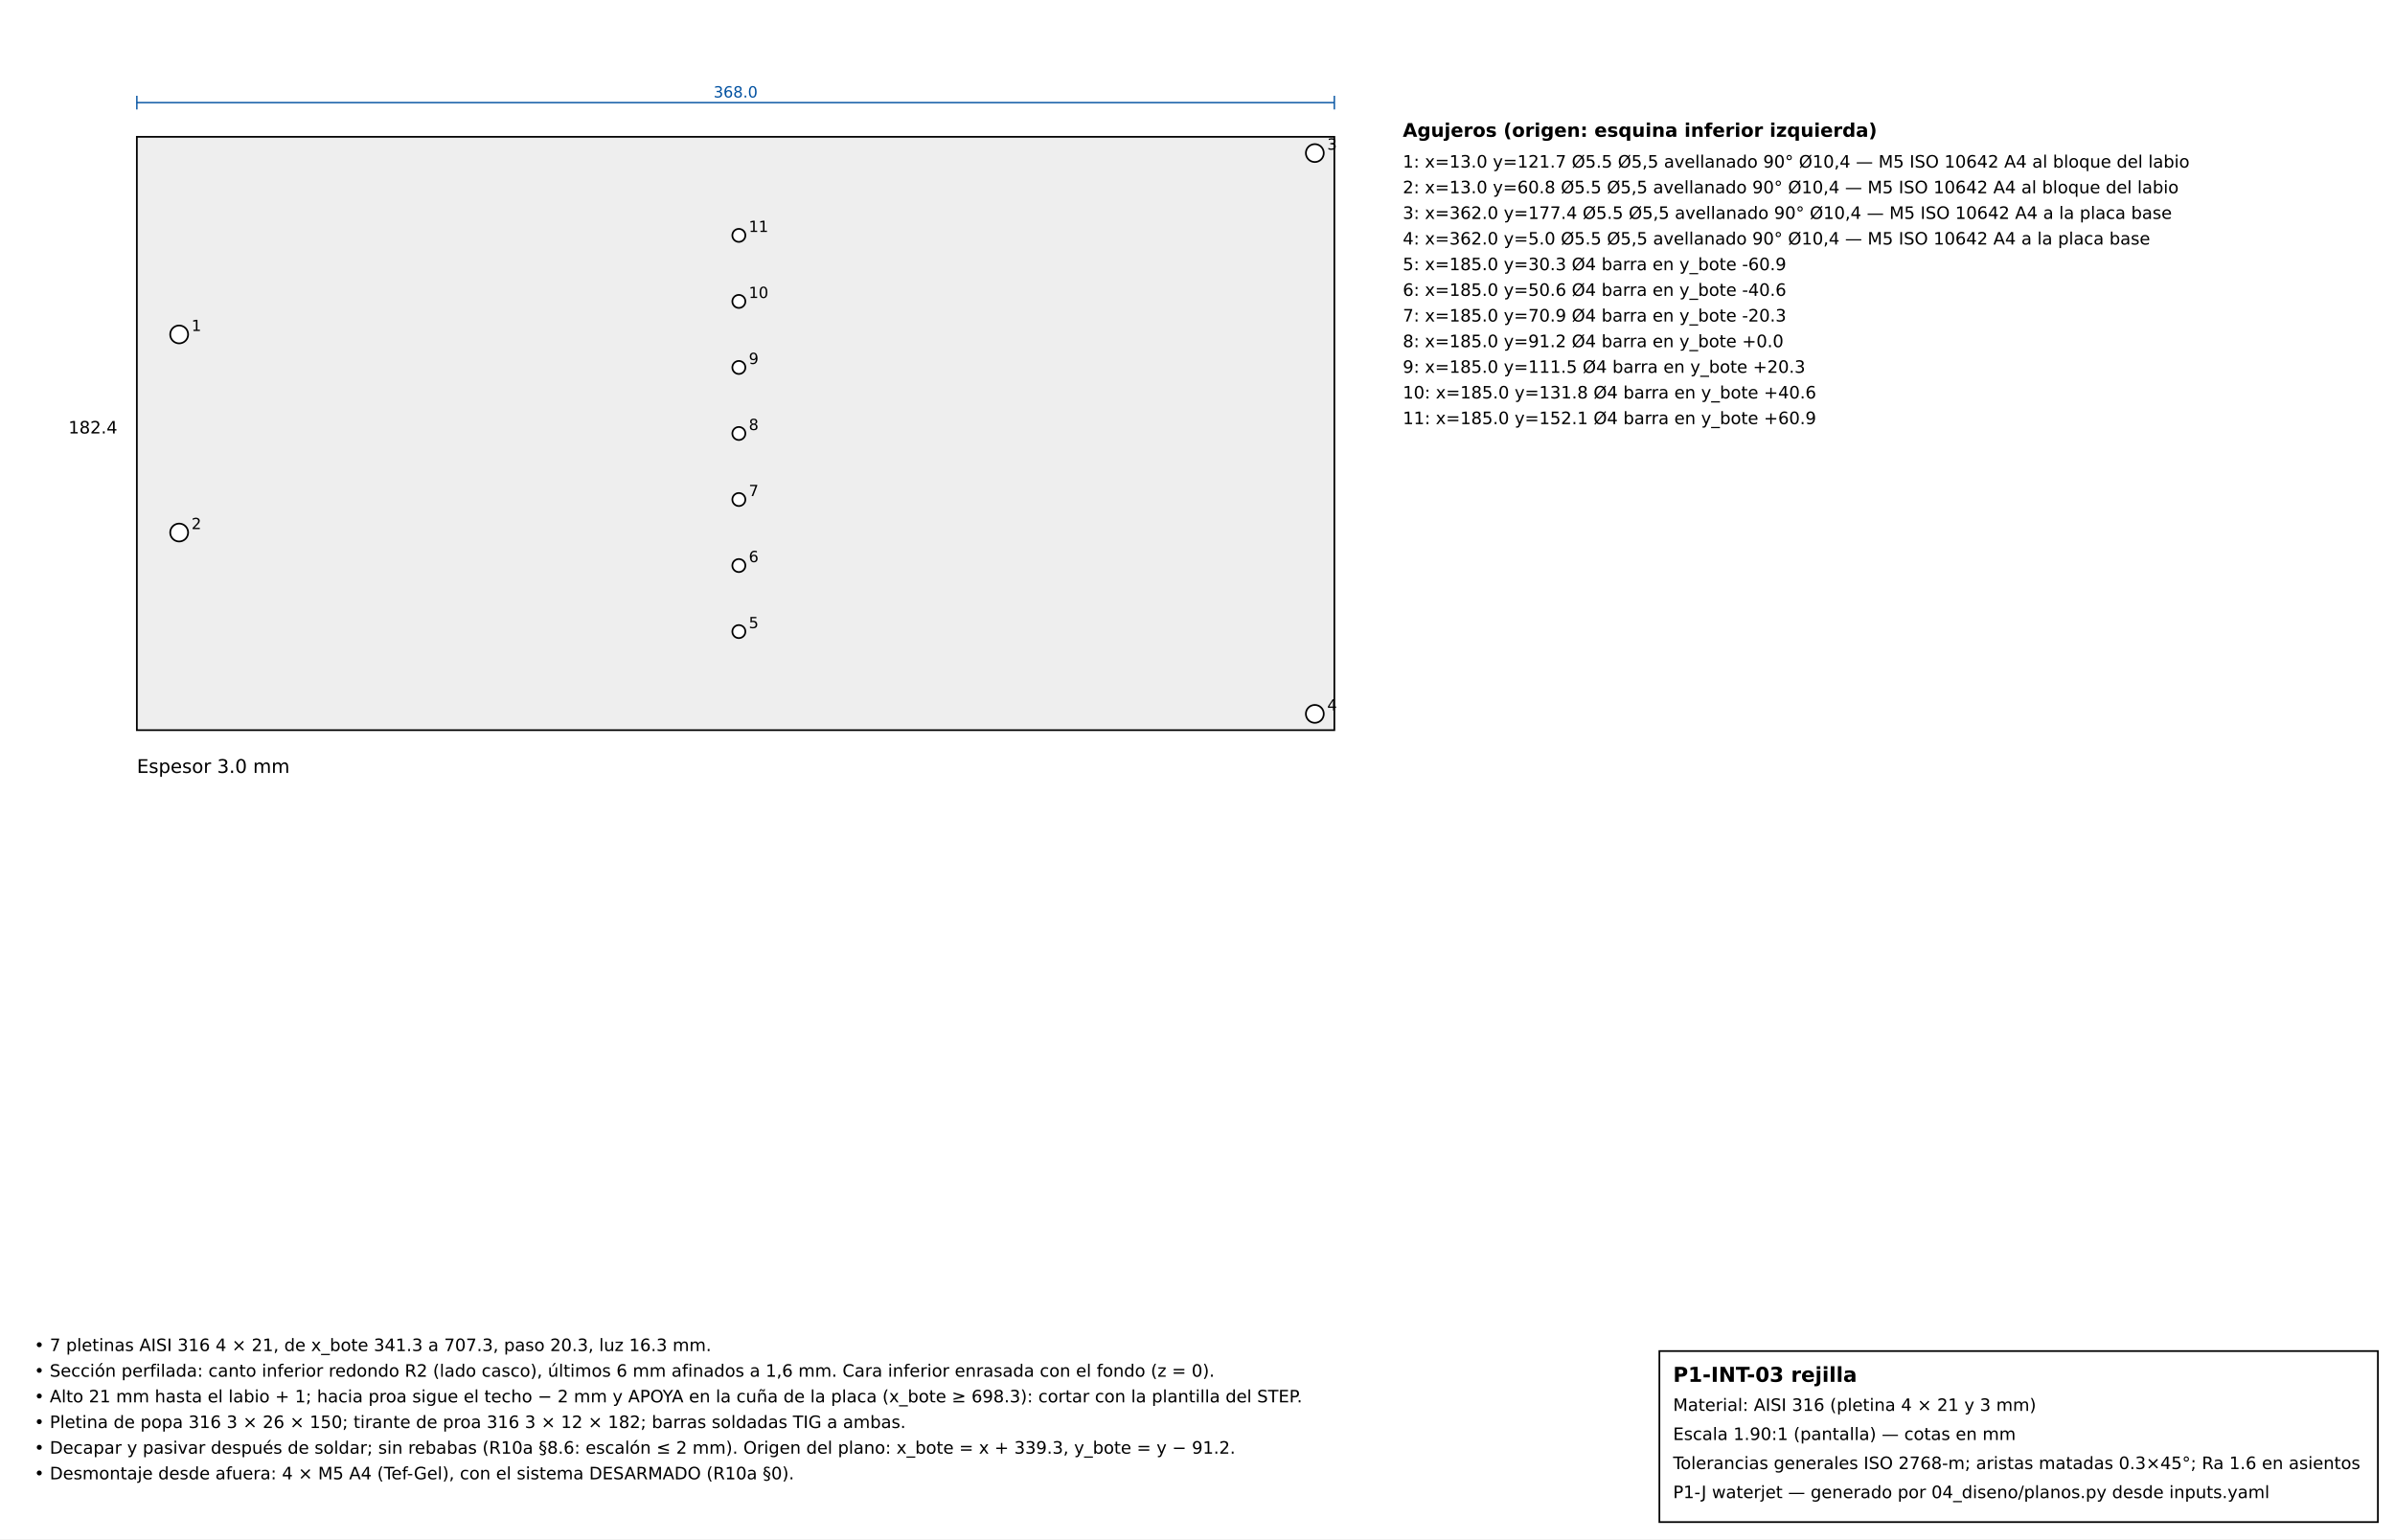
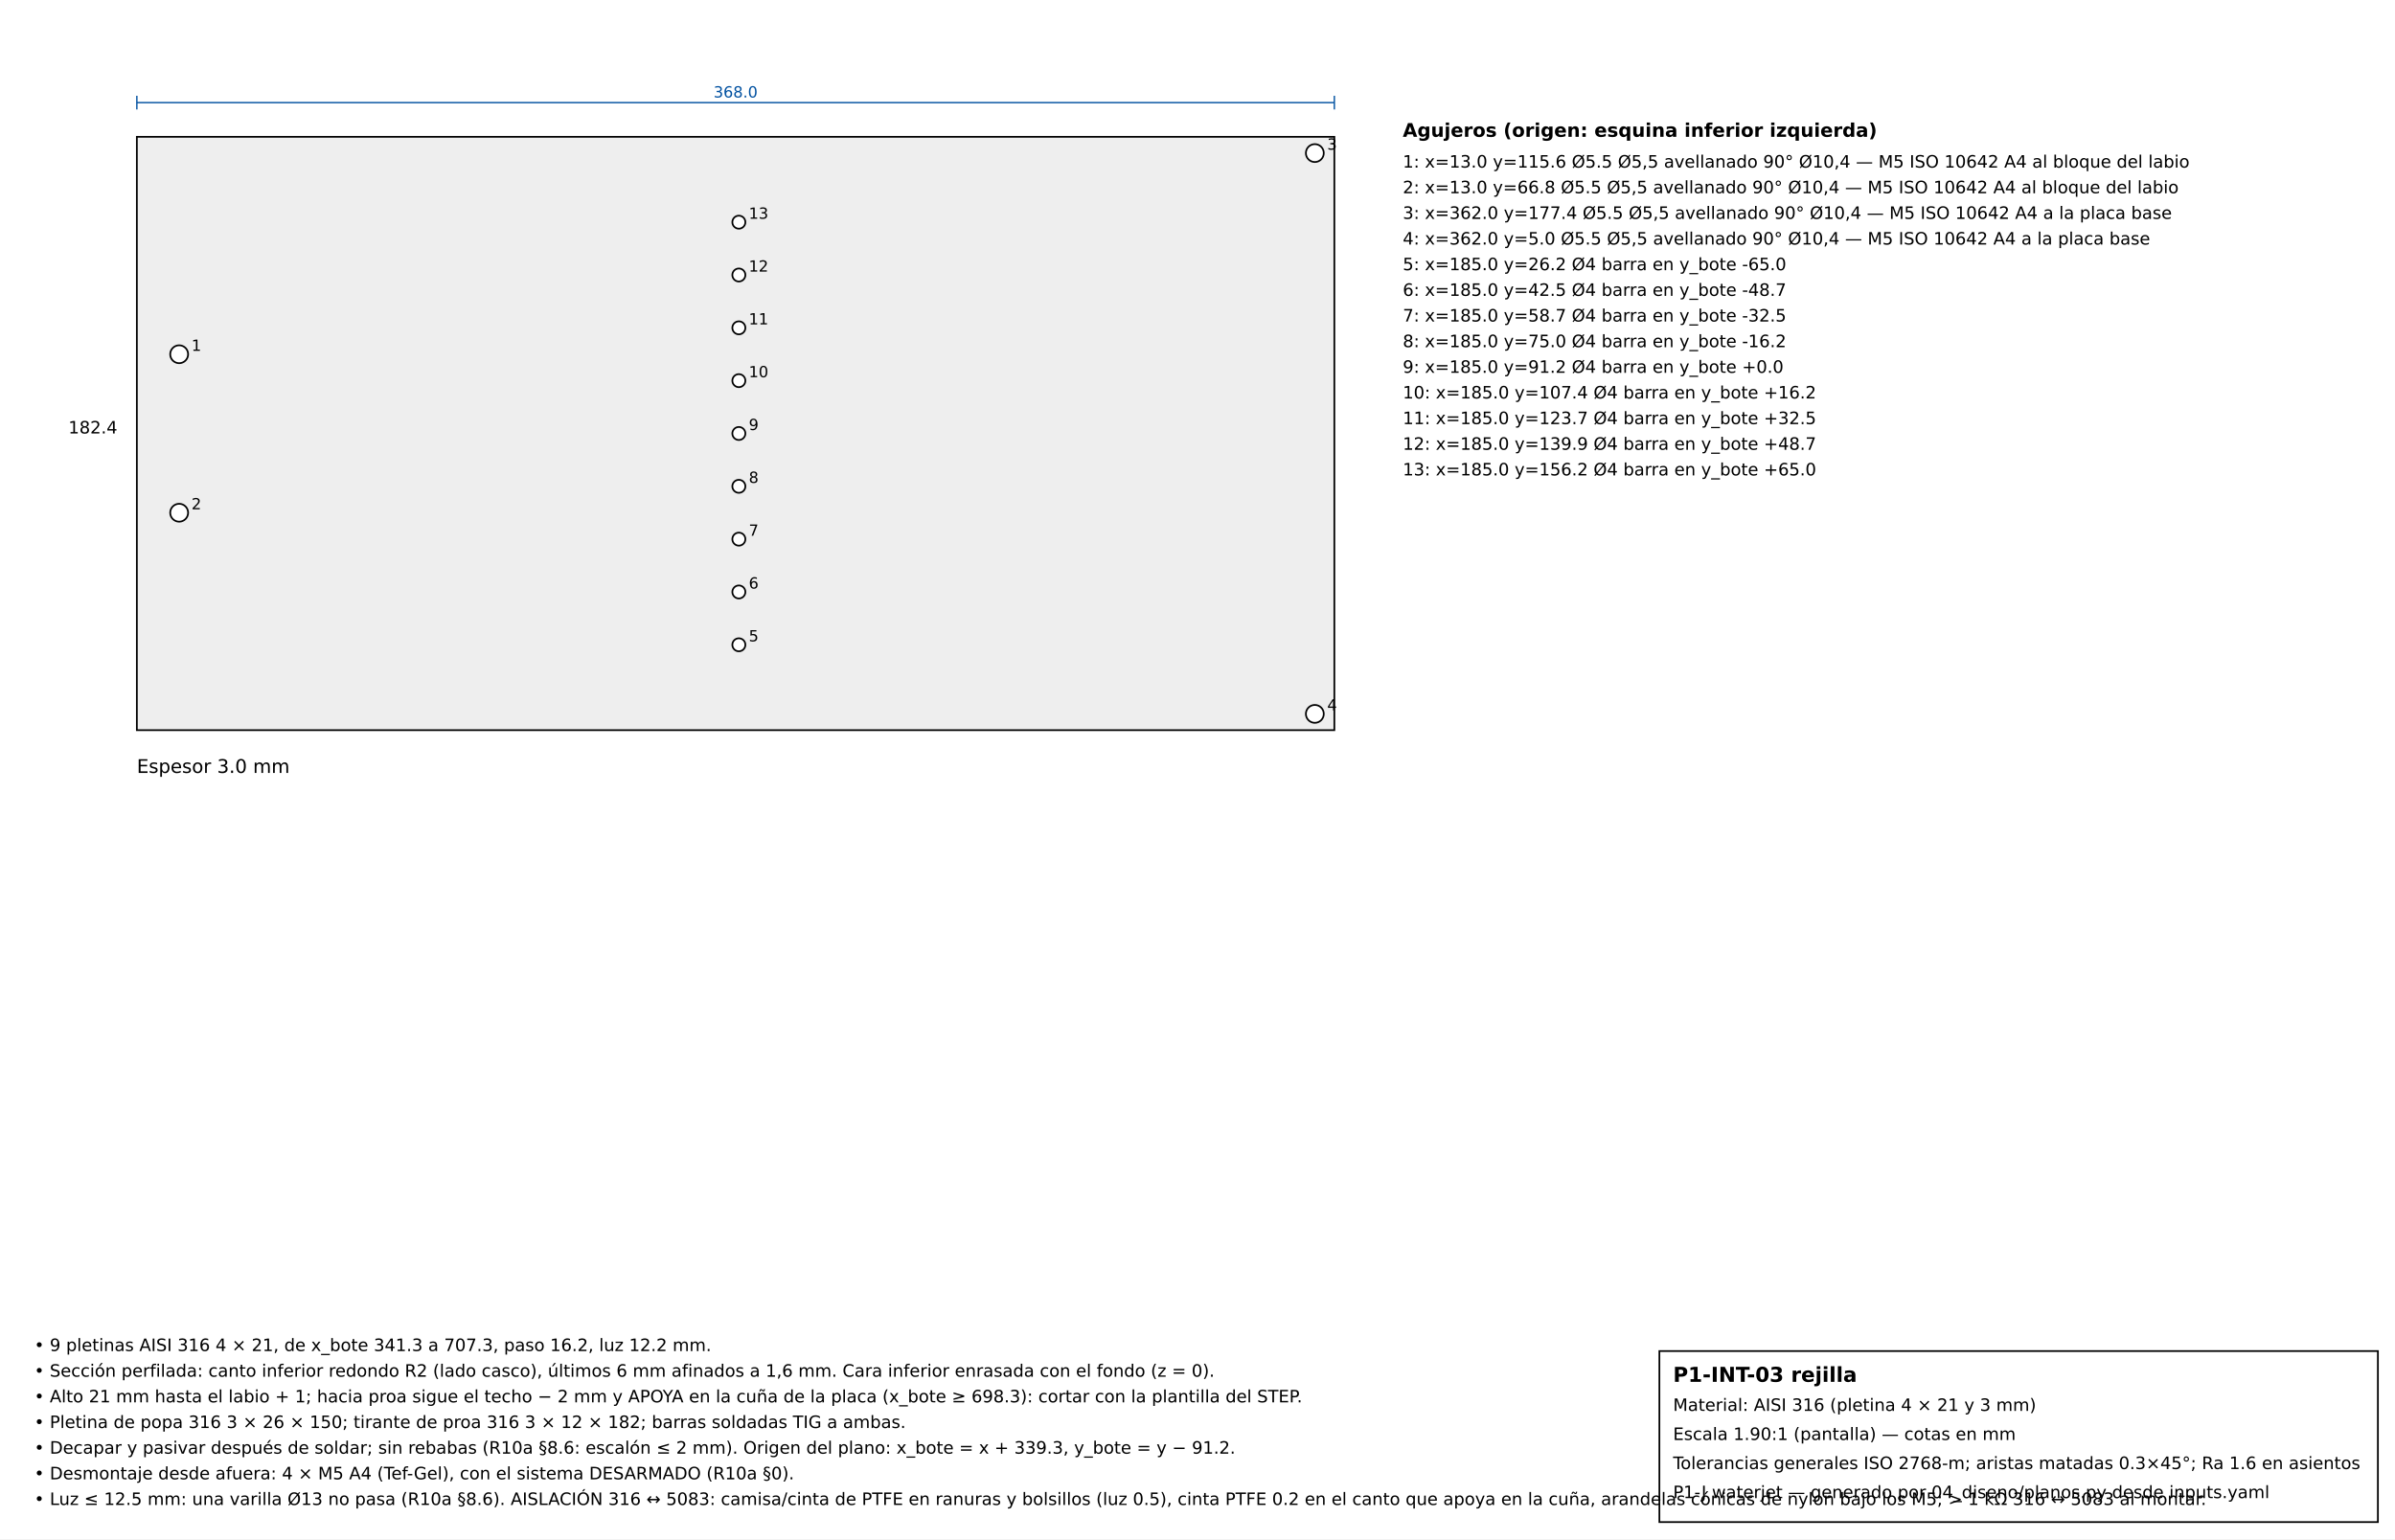
<svg xmlns="http://www.w3.org/2000/svg" baseProfile="full" height="900" version="1.1" width="1400">
  <defs />
  <rect fill="white" height="900" width="1400" x="0" y="0" />
  <rect fill="#eeeeee" height="346.941" stroke="black" width="700.0" x="80" y="80" />
-   <circle cx="104.727" cy="195.552" fill="white" r="5.231" stroke="black" />
-   <text font-family="DejaVu Sans" font-size="9" x="111.958" y="193.552">1</text>
-   <circle cx="104.727" cy="311.389" fill="white" r="5.231" stroke="black" />
-   <text font-family="DejaVu Sans" font-size="9" x="111.958" y="309.389">2</text>
+   <circle cx="104.727" cy="207.136" fill="white" r="5.231" stroke="black" />
+   <text font-family="DejaVu Sans" font-size="9" x="111.958" y="205.136">1</text>
+   <circle cx="104.727" cy="299.805" fill="white" r="5.231" stroke="black" />
+   <text font-family="DejaVu Sans" font-size="9" x="111.958" y="297.805">2</text>
  <circle cx="768.587" cy="89.51" fill="white" r="5.231" stroke="black" />
  <text font-family="DejaVu Sans" font-size="9" x="775.818" y="87.51">3</text>
  <circle cx="768.587" cy="417.43" fill="white" r="5.231" stroke="black" />
  <text font-family="DejaVu Sans" font-size="9" x="775.818" y="415.43">4</text>
-   <circle cx="431.902" cy="369.308" fill="white" r="3.804" stroke="black" />
-   <text font-family="DejaVu Sans" font-size="9" x="437.706" y="367.308">5</text>
-   <circle cx="431.902" cy="330.695" fill="white" r="3.804" stroke="black" />
-   <text font-family="DejaVu Sans" font-size="9" x="437.706" y="328.695">6</text>
-   <circle cx="431.902" cy="292.083" fill="white" r="3.804" stroke="black" />
-   <text font-family="DejaVu Sans" font-size="9" x="437.706" y="290.083">7</text>
+   <circle cx="431.902" cy="377.03" fill="white" r="3.804" stroke="black" />
+   <text font-family="DejaVu Sans" font-size="9" x="437.706" y="375.03">5</text>
+   <circle cx="431.902" cy="346.14" fill="white" r="3.804" stroke="black" />
+   <text font-family="DejaVu Sans" font-size="9" x="437.706" y="344.14">6</text>
+   <circle cx="431.902" cy="315.25" fill="white" r="3.804" stroke="black" />
+   <text font-family="DejaVu Sans" font-size="9" x="437.706" y="313.25">7</text>
+   <circle cx="431.902" cy="284.36" fill="white" r="3.804" stroke="black" />
+   <text font-family="DejaVu Sans" font-size="9" x="437.706" y="282.36">8</text>
  <circle cx="431.902" cy="253.47" fill="white" r="3.804" stroke="black" />
-   <text font-family="DejaVu Sans" font-size="9" x="437.706" y="251.47">8</text>
-   <circle cx="431.902" cy="214.858" fill="white" r="3.804" stroke="black" />
-   <text font-family="DejaVu Sans" font-size="9" x="437.706" y="212.858">9</text>
-   <circle cx="431.902" cy="176.246" fill="white" r="3.804" stroke="black" />
-   <text font-family="DejaVu Sans" font-size="9" x="437.706" y="174.246">10</text>
-   <circle cx="431.902" cy="137.633" fill="white" r="3.804" stroke="black" />
-   <text font-family="DejaVu Sans" font-size="9" x="437.706" y="135.633">11</text>
+   <text font-family="DejaVu Sans" font-size="9" x="437.706" y="251.47">9</text>
+   <circle cx="431.902" cy="222.581" fill="white" r="3.804" stroke="black" />
+   <text font-family="DejaVu Sans" font-size="9" x="437.706" y="220.581">10</text>
+   <circle cx="431.902" cy="191.691" fill="white" r="3.804" stroke="black" />
+   <text font-family="DejaVu Sans" font-size="9" x="437.706" y="189.691">11</text>
+   <circle cx="431.902" cy="160.801" fill="white" r="3.804" stroke="black" />
+   <text font-family="DejaVu Sans" font-size="9" x="437.706" y="158.801">12</text>
+   <circle cx="431.902" cy="129.911" fill="white" r="3.804" stroke="black" />
+   <text font-family="DejaVu Sans" font-size="9" x="437.706" y="127.911">13</text>
  <text font-family="DejaVu Sans" font-size="11" font-weight="bold" x="820.0" y="80">Agujeros (origen: esquina inferior izquierda)</text>
-   <text font-family="DejaVu Sans" font-size="10" x="820.0" y="98">1: x=13.0  y=121.7  Ø5.5  Ø5,5 avellanado 90° Ø10,4 — M5 ISO 10642 A4 al bloque del labio</text>
-   <text font-family="DejaVu Sans" font-size="10" x="820.0" y="113">2: x=13.0  y=60.8  Ø5.5  Ø5,5 avellanado 90° Ø10,4 — M5 ISO 10642 A4 al bloque del labio</text>
+   <text font-family="DejaVu Sans" font-size="10" x="820.0" y="98">1: x=13.0  y=115.6  Ø5.5  Ø5,5 avellanado 90° Ø10,4 — M5 ISO 10642 A4 al bloque del labio</text>
+   <text font-family="DejaVu Sans" font-size="10" x="820.0" y="113">2: x=13.0  y=66.8  Ø5.5  Ø5,5 avellanado 90° Ø10,4 — M5 ISO 10642 A4 al bloque del labio</text>
  <text font-family="DejaVu Sans" font-size="10" x="820.0" y="128">3: x=362.0  y=177.4  Ø5.5  Ø5,5 avellanado 90° Ø10,4 — M5 ISO 10642 A4 a la placa base</text>
  <text font-family="DejaVu Sans" font-size="10" x="820.0" y="143">4: x=362.0  y=5.0  Ø5.5  Ø5,5 avellanado 90° Ø10,4 — M5 ISO 10642 A4 a la placa base</text>
-   <text font-family="DejaVu Sans" font-size="10" x="820.0" y="158">5: x=185.0  y=30.3  Ø4  barra en y_bote -60.9</text>
-   <text font-family="DejaVu Sans" font-size="10" x="820.0" y="173">6: x=185.0  y=50.6  Ø4  barra en y_bote -40.6</text>
-   <text font-family="DejaVu Sans" font-size="10" x="820.0" y="188">7: x=185.0  y=70.9  Ø4  barra en y_bote -20.3</text>
-   <text font-family="DejaVu Sans" font-size="10" x="820.0" y="203">8: x=185.0  y=91.2  Ø4  barra en y_bote +0.0</text>
-   <text font-family="DejaVu Sans" font-size="10" x="820.0" y="218">9: x=185.0  y=111.5  Ø4  barra en y_bote +20.3</text>
-   <text font-family="DejaVu Sans" font-size="10" x="820.0" y="233">10: x=185.0  y=131.8  Ø4  barra en y_bote +40.6</text>
-   <text font-family="DejaVu Sans" font-size="10" x="820.0" y="248">11: x=185.0  y=152.1  Ø4  barra en y_bote +60.9</text>
+   <text font-family="DejaVu Sans" font-size="10" x="820.0" y="158">5: x=185.0  y=26.2  Ø4  barra en y_bote -65.0</text>
+   <text font-family="DejaVu Sans" font-size="10" x="820.0" y="173">6: x=185.0  y=42.5  Ø4  barra en y_bote -48.7</text>
+   <text font-family="DejaVu Sans" font-size="10" x="820.0" y="188">7: x=185.0  y=58.7  Ø4  barra en y_bote -32.5</text>
+   <text font-family="DejaVu Sans" font-size="10" x="820.0" y="203">8: x=185.0  y=75.0  Ø4  barra en y_bote -16.2</text>
+   <text font-family="DejaVu Sans" font-size="10" x="820.0" y="218">9: x=185.0  y=91.2  Ø4  barra en y_bote +0.0</text>
+   <text font-family="DejaVu Sans" font-size="10" x="820.0" y="233">10: x=185.0  y=107.4  Ø4  barra en y_bote +16.2</text>
+   <text font-family="DejaVu Sans" font-size="10" x="820.0" y="248">11: x=185.0  y=123.7  Ø4  barra en y_bote +32.5</text>
+   <text font-family="DejaVu Sans" font-size="10" x="820.0" y="263">12: x=185.0  y=139.9  Ø4  barra en y_bote +48.7</text>
+   <text font-family="DejaVu Sans" font-size="10" x="820.0" y="278">13: x=185.0  y=156.2  Ø4  barra en y_bote +65.0</text>
  <line stroke="#0050a0" stroke-width="0.8" x1="80" x2="780.0" y1="60" y2="60" />
  <line stroke="#0050a0" stroke-width="0.8" x1="80" x2="80" y1="56" y2="64" />
  <line stroke="#0050a0" stroke-width="0.8" x1="780.0" x2="780.0" y1="56" y2="64" />
  <text fill="#0050a0" font-family="DejaVu Sans" font-size="9" text-anchor="middle" x="430.0" y="57">368.0</text>
  <text font-family="DejaVu Sans" font-size="10" x="40" y="253.47">182.4</text>
  <text font-family="DejaVu Sans" font-size="11" x="80" y="451.941">Espesor 3.0 mm</text>
  <g font-family="DejaVu Sans" font-size="11">
    <rect fill="none" height="100" stroke="black" width="420" x="970" y="790" />
    <text font-size="12" font-weight="bold" x="978" y="808">P1-INT-03  rejilla</text>
    <text font-size="10" font-weight="normal" x="978" y="825">Material: AISI 316 (pletina 4 × 21 y 3 mm)</text>
    <text font-size="10" font-weight="normal" x="978" y="842">Escala 1.90:1 (pantalla)  —  cotas en mm</text>
    <text font-size="10" font-weight="normal" x="978" y="859">Tolerancias generales ISO 2768-m; aristas matadas 0.3×45°; Ra 1.6 en asientos</text>
    <text font-size="10" font-weight="normal" x="978" y="876">P1-J waterjet — generado por 04_diseno/planos.py desde inputs.yaml</text>
-     <text font-size="10" x="20" y="790">• 7 pletinas AISI 316 4 × 21, de x_bote 341.3 a 707.3, paso 20.3, luz 16.3 mm.</text>
+     <text font-size="10" x="20" y="790">• 9 pletinas AISI 316 4 × 21, de x_bote 341.3 a 707.3, paso 16.2, luz 12.2 mm.</text>
    <text font-size="10" x="20" y="805">• Sección perfilada: canto inferior redondo R2 (lado casco), últimos 6 mm afinados a 1,6 mm. Cara inferior enrasada con el fondo (z = 0).</text>
    <text font-size="10" x="20" y="820">• Alto 21 mm hasta el labio + 1; hacia proa sigue el techo − 2 mm y APOYA en la cuña de la placa (x_bote ≥ 698.3): cortar con la plantilla del STEP.</text>
    <text font-size="10" x="20" y="835">• Pletina de popa 316 3 × 26 × 150; tirante de proa 316 3 × 12 × 182; barras soldadas TIG a ambas.</text>
    <text font-size="10" x="20" y="850">• Decapar y pasivar después de soldar; sin rebabas (R10a §8.6: escalón ≤ 2 mm). Origen del plano: x_bote = x + 339.3, y_bote = y − 91.2.</text>
    <text font-size="10" x="20" y="865">• Desmontaje desde afuera: 4 × M5 A4 (Tef-Gel), con el sistema DESARMADO (R10a §0).</text>
+     <text font-size="10" x="20" y="880">• Luz ≤ 12.5 mm: una varilla Ø13 no pasa (R10a §8.6). AISLACIÓN 316 ↔ 5083: camisa/cinta de PTFE en ranuras y bolsillos (luz 0.5), cinta PTFE 0.2 en el canto que apoya en la cuña, arandelas cónicas de nylon bajo los M5; &gt; 1 kΩ 316 ↔ 5083 al montar.</text>
  </g>
</svg>
